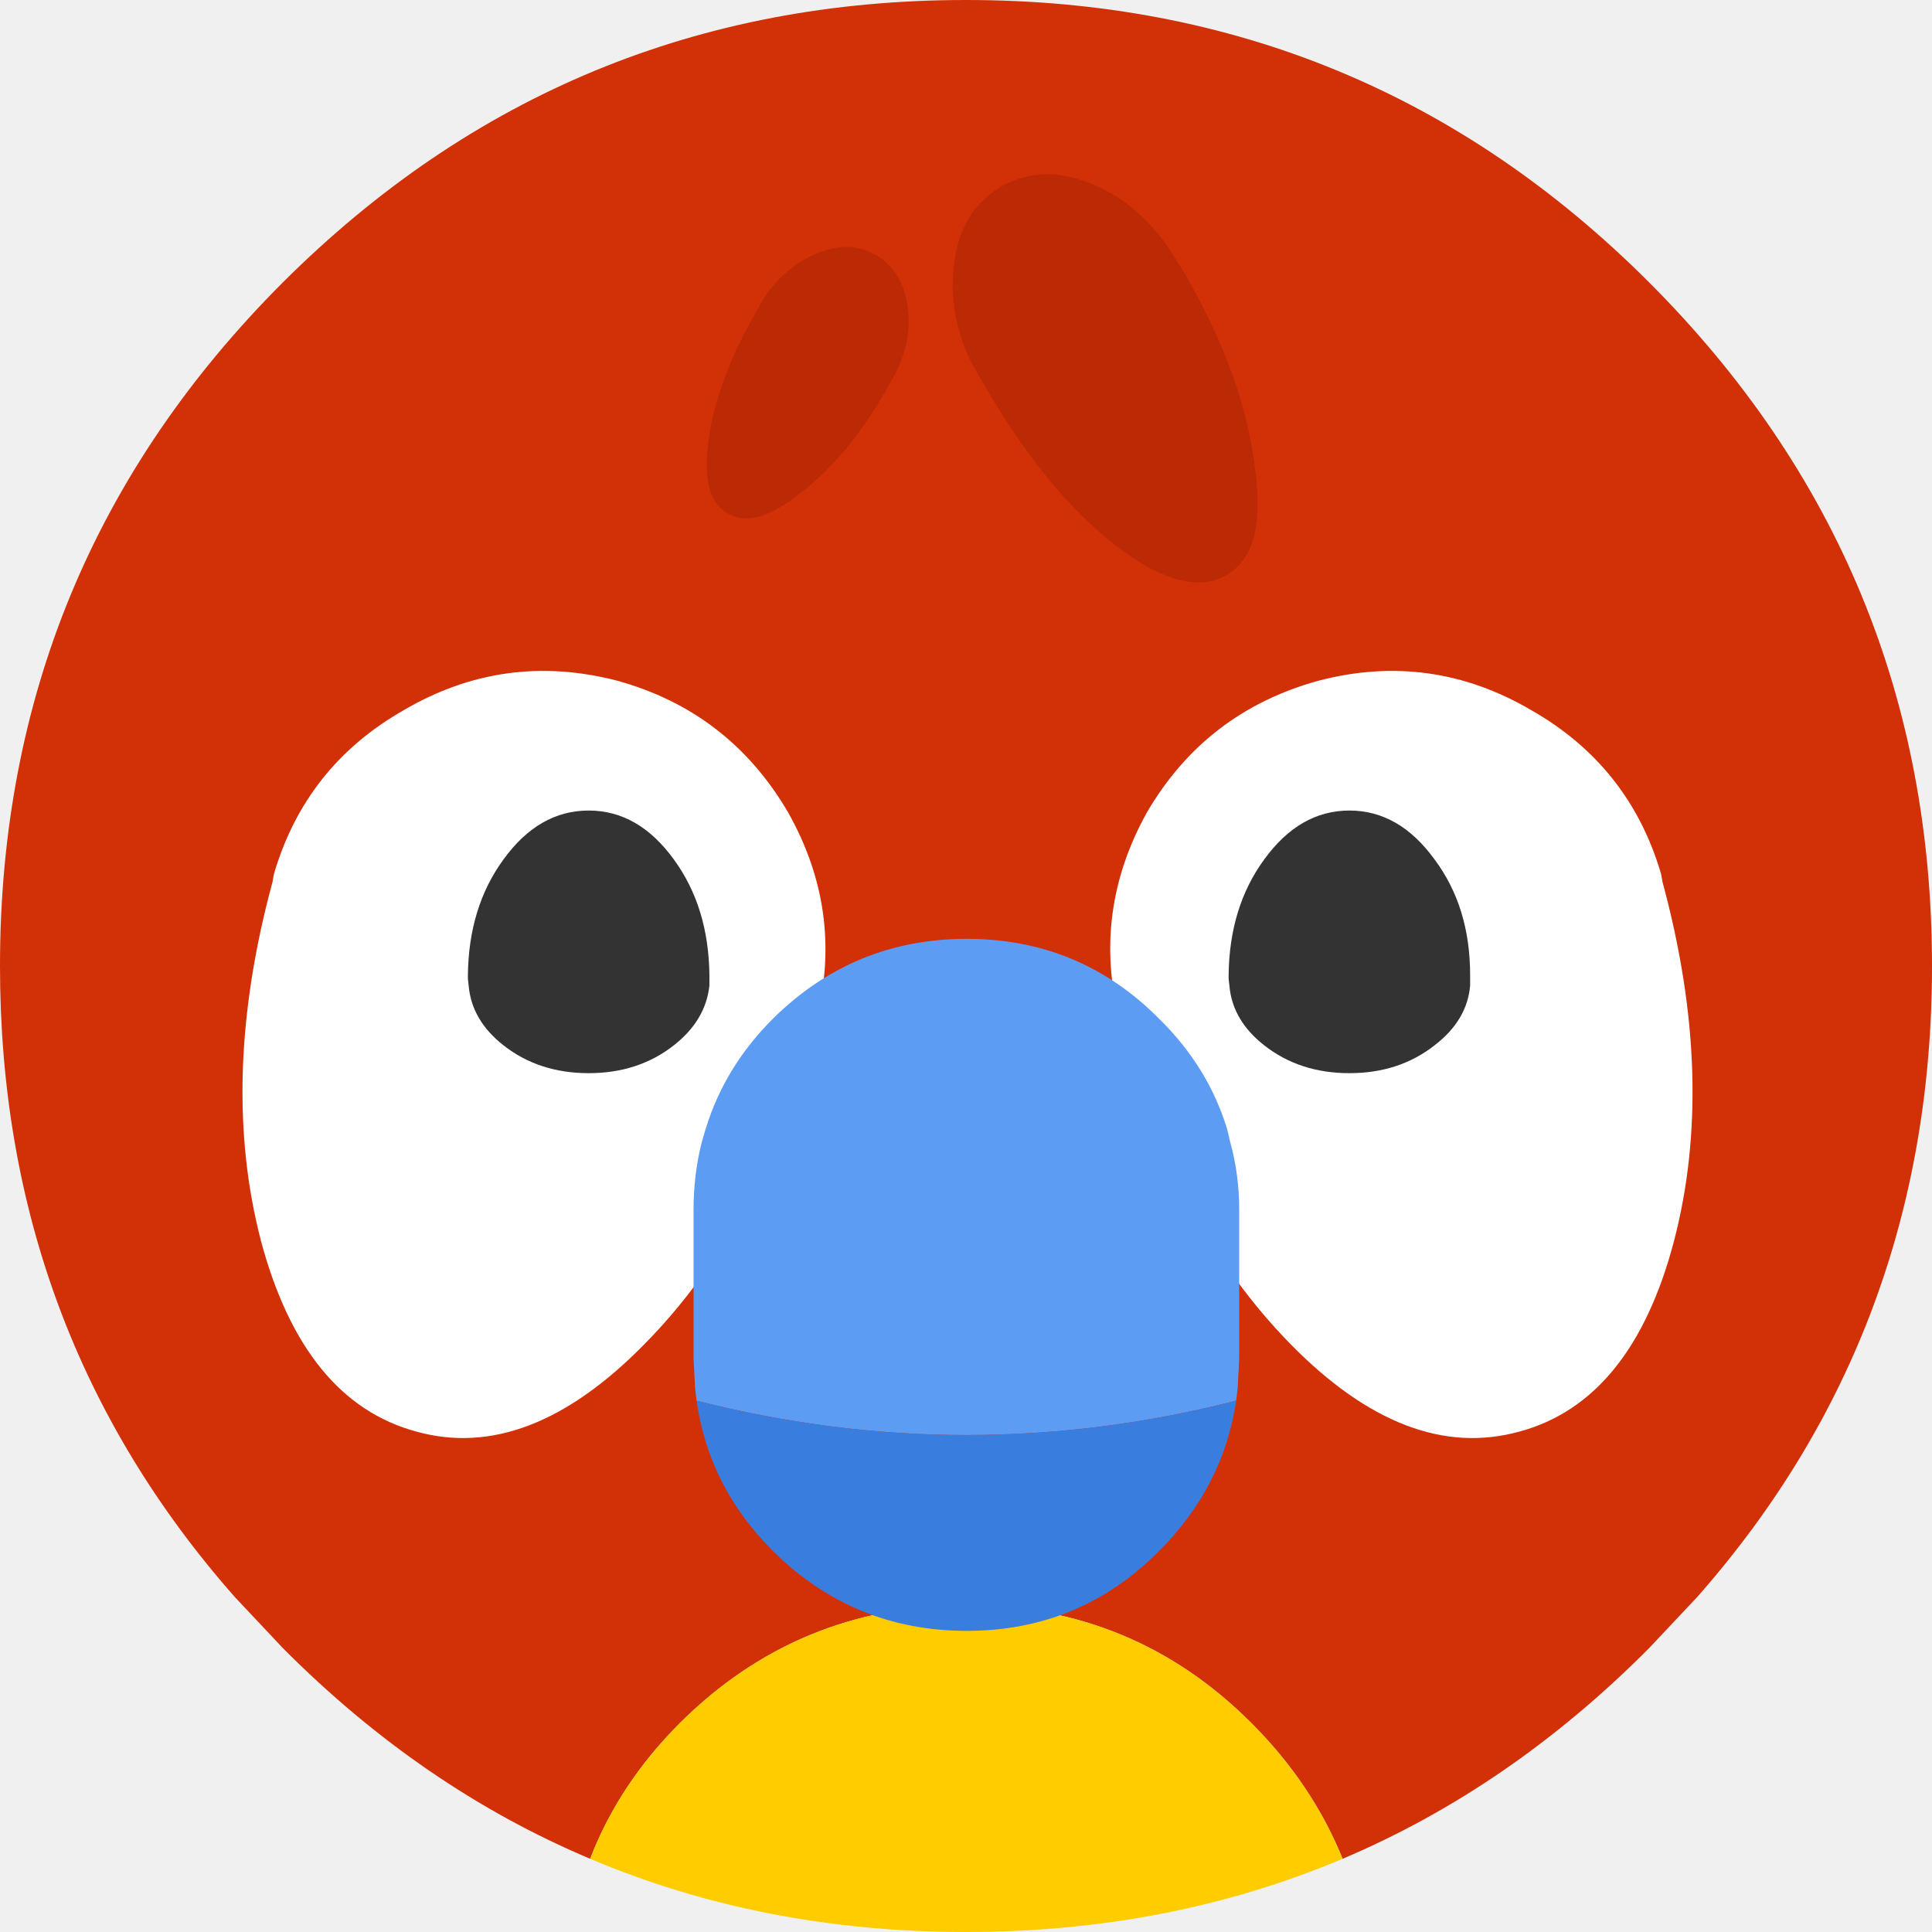
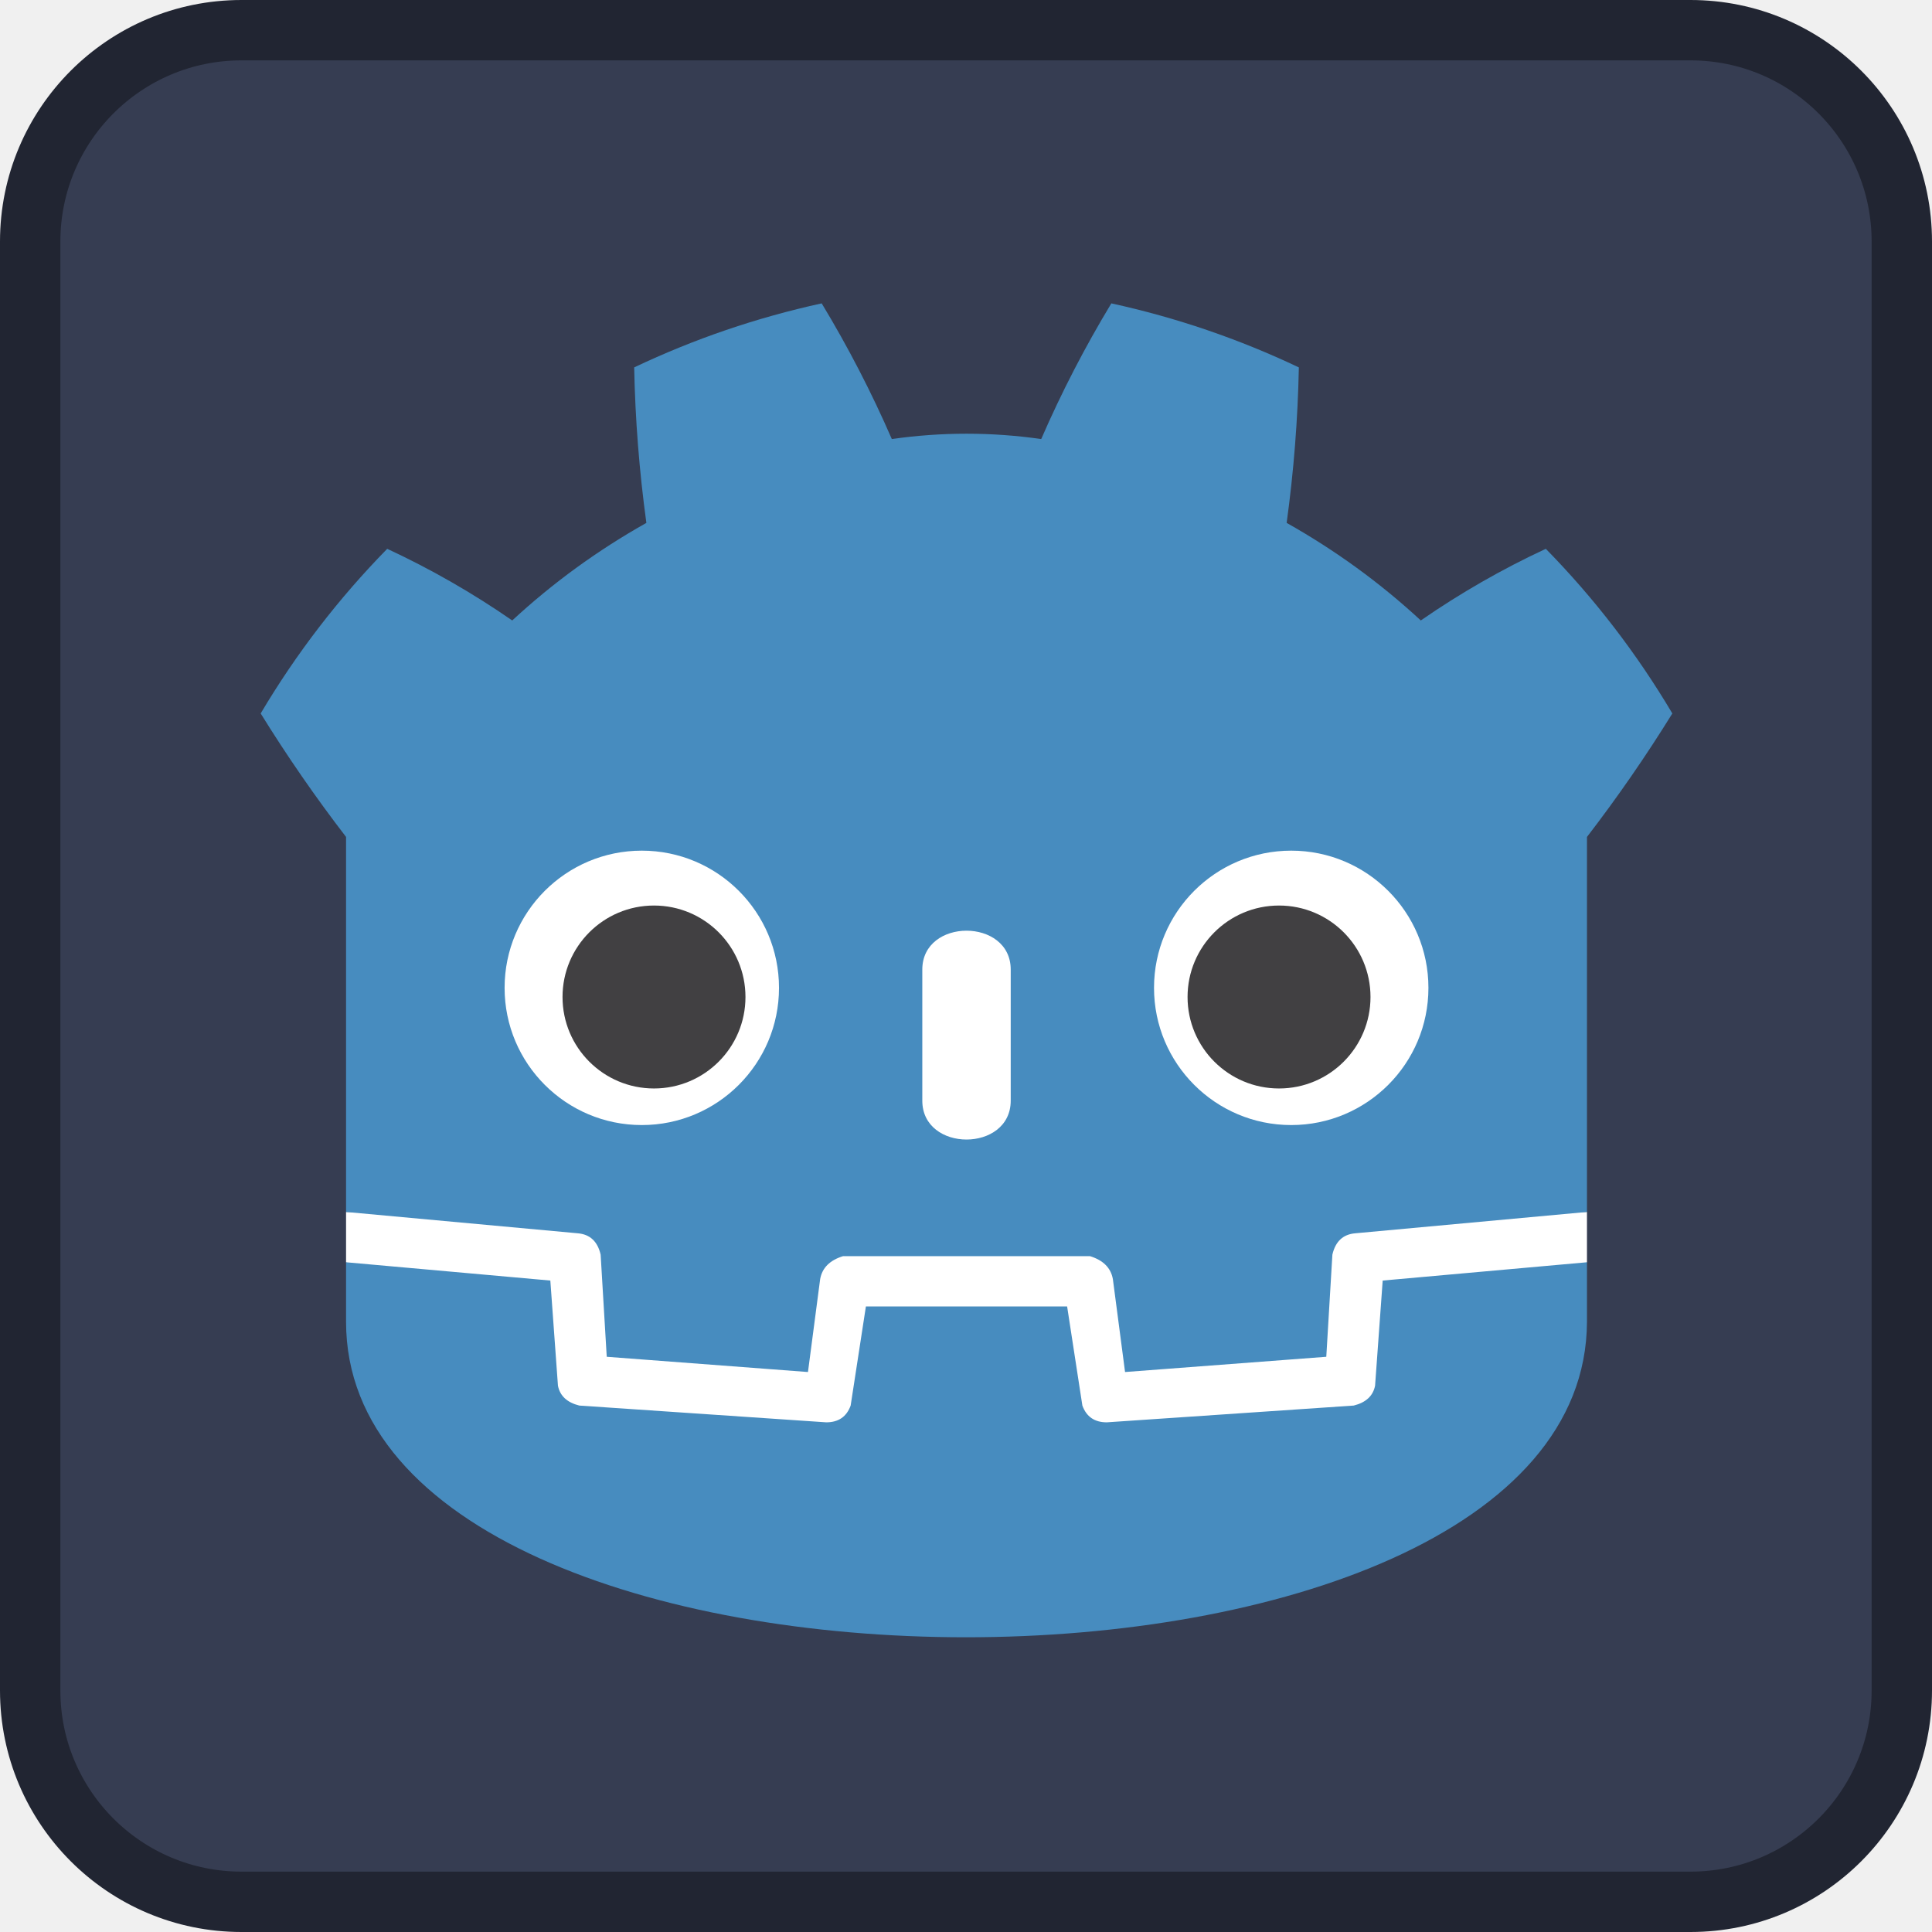
- <svg xmlns="http://www.w3.org/2000/svg" version="1.1" id="svg140" width="128" height="128">
-   <defs id="defs2" />
-   <g id="g698" transform="translate(-474,-130.65)">
-     <path stroke="none" fill="#d23007" d="m 513.1,253.8 q -11.15,-4.7 -20.35,-13.95 l -3.2,-3.4 Q 474,218.8 474,194.65 q 0,-26.55 18.75,-45.3 18.75,-18.7 45.25,-18.7 26.55,0 45.25,18.7 18.75,18.75 18.75,45.3 0,24.15 -15.55,41.8 l -3.2,3.4 q -9.2,9.25 -20.3,13.95 -2,-4.95 -6.05,-9 -7.8,-7.8 -18.9,-7.8 -11.1,0 -18.95,7.8 -4.05,4.05 -5.95,9" id="path14" />
-     <path stroke="none" fill="#ffcc00" d="m 513.1,253.8 q 1.9,-4.95 5.95,-9 7.85,-7.8 18.95,-7.8 11.1,0 18.9,7.8 4.05,4.05 6.05,9 -11.5,4.85 -24.95,4.85 -13.45,0 -24.9,-4.85" id="path16" />
-     <path stroke="none" fill="#bb2905" d="m 552.45,148.7 q 3.9,6.75 4.65,12.65 0.9,5.85 -1.85,7.4 -2.75,1.6 -7.45,-2.05 -4.6,-3.65 -8.5,-10.4 l -0.9,-1.55 q -1.6,-3.2 -1.2,-6.5 0.4,-3.65 3.15,-5.25 2.75,-1.55 6.15,-0.1 3,1.3 5,4.3 l 0.95,1.5" id="path18" />
-     <path stroke="none" fill="#bb2905" d="m 532.75,156.4 q -2.55,4.5 -5.7,6.9 -3.05,2.45 -4.85,1.35 -1.8,-1 -1.25,-4.9 0.55,-3.9 3.1,-8.35 l 0.6,-1.05 q 1.35,-2 3.35,-2.85 2.25,-1 4.05,0.05 1.8,1.1 2.1,3.55 0.25,2.1 -0.8,4.25 l -0.6,1.05" id="path20" />
-     <path stroke="none" fill="#ffffff" d="m 528.1,198.15 -0.1,0.6 q -3.55,13.1 -11.3,20.95 -7.7,7.85 -15.1,5.8 -7.45,-2 -10.3,-12.6 -2.8,-10.7 0.75,-23.8 l 0.1,-0.55 q 2.1,-7.15 8.6,-10.85 6.65,-3.9 14.15,-1.95 7.4,2.05 11.3,8.7 3.7,6.55 1.9,13.7 m 56.05,-9.05 q 3.55,13.1 0.75,23.8 -2.8,10.6 -10.25,12.6 -7.45,2.05 -15.15,-5.8 -7.7,-7.85 -11.3,-20.95 l -0.05,-0.6 q -1.8,-7.15 1.85,-13.7 3.9,-6.65 11.35,-8.7 7.45,-1.95 14.1,1.95 6.5,3.7 8.6,10.85 l 0.1,0.55" id="path22" />
-     <path stroke="none" fill="#333333" d="m 521,195.35 v 0.15 0.45 q -0.25,2.3 -2.35,3.95 -2.35,1.85 -5.65,1.85 -3.3,0 -5.65,-1.85 -2.1,-1.65 -2.3,-3.95 L 505,195.5 v -0.15 -0.1 q 0.05,-4.5 2.35,-7.65 2.35,-3.25 5.65,-3.25 3.3,0 5.65,3.25 2.3,3.15 2.35,7.65 v 0.1 m 50.4,0 v 0.15 0.45 q -0.2,2.3 -2.35,3.95 -2.35,1.85 -5.65,1.85 -3.3,0 -5.65,-1.85 -2.1,-1.65 -2.3,-3.95 l -0.05,-0.45 v -0.15 -0.1 q 0.05,-4.5 2.35,-7.65 2.35,-3.25 5.65,-3.25 3.3,0 5.65,3.25 2.35,3.15 2.35,7.65 v 0.1" id="path24" />
-     <path stroke="none" fill="#5d9cf3" d="m 520.15,223.45 -0.1,-0.85 -0.1,-1.95 v -9.85 q 0,-2.35 0.55,-4.5 l 0.25,-0.85 0.05,-0.15 q 1.25,-4 4.4,-7.15 5.35,-5.3 12.85,-5.3 7.5,0 12.75,5.3 3.2,3.15 4.45,7.15 l 0.05,0.15 0.2,0.85 q 0.6,2.15 0.6,4.5 v 9.85 l -0.1,1.95 -0.1,0.85 q -17.85,4.55 -35.75,0" id="path26" />
-     <path stroke="none" fill="#397ede" d="m 520.15,223.45 q 17.9,4.55 35.75,0 -0.85,5.7 -5.1,9.95 -5.25,5.3 -12.75,5.3 -7.5,0 -12.85,-5.3 -4.25,-4.25 -5.05,-9.95" id="path28" />
+ <svg xmlns="http://www.w3.org/2000/svg" width="128" height="128">
+   <rect width="124" height="124" x="2" y="2" fill="#363d52" stroke="#212532" stroke-width="4" rx="14" />
+   <g fill="#fff" transform="translate(12.322 12.322)scale(.101)">
+     <path d="M105 673v33q407 354 814 0v-33z" />
+     <path fill="#478cbf" d="m105 673 152 14q12 1 15 14l4 67 132 10 8-61q2-11 15-15h162q13 4 15 15l8 61 132-10 4-67q3-13 15-14l152-14V427q30-39 56-81-35-59-83-108-43 20-82 47-40-37-88-64 7-51 8-102-59-28-123-42-26 43-46 89-49-7-98 0-20-46-46-89-64 14-123 42 1 51 8 102-48 27-88 64-39-27-82-47-48 49-83 108 26 42 56 81zm0 33v39c0 276 813 276 814 0v-39l-134 12-5 69q-2 10-14 13l-162 11q-12 0-16-11l-10-65H446l-10 65q-4 11-16 11l-162-11q-12-3-14-13l-5-69z" />
+     <path d="M483 600c0 34 58 34 58 0v-86c0-34-58-34-58 0z" />
+     <circle cx="725" cy="526" r="90" />
+     <circle cx="299" cy="526" r="90" />
+   </g>
+   <g fill="#414042" transform="translate(12.322 12.322)scale(.101)">
+     <circle cx="307" cy="532" r="60" />
+     <circle cx="717" cy="532" r="60" />
  </g>
</svg>
